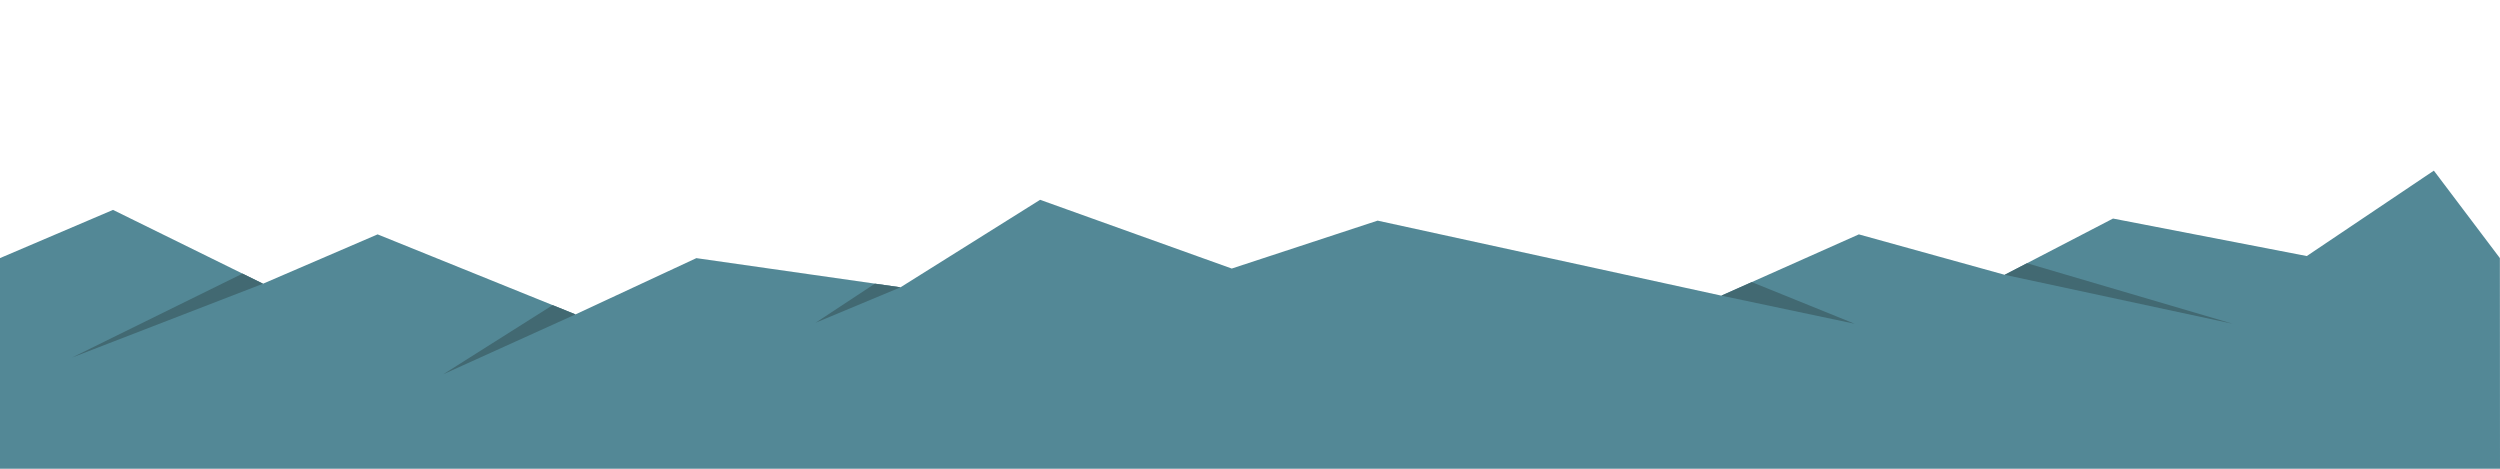
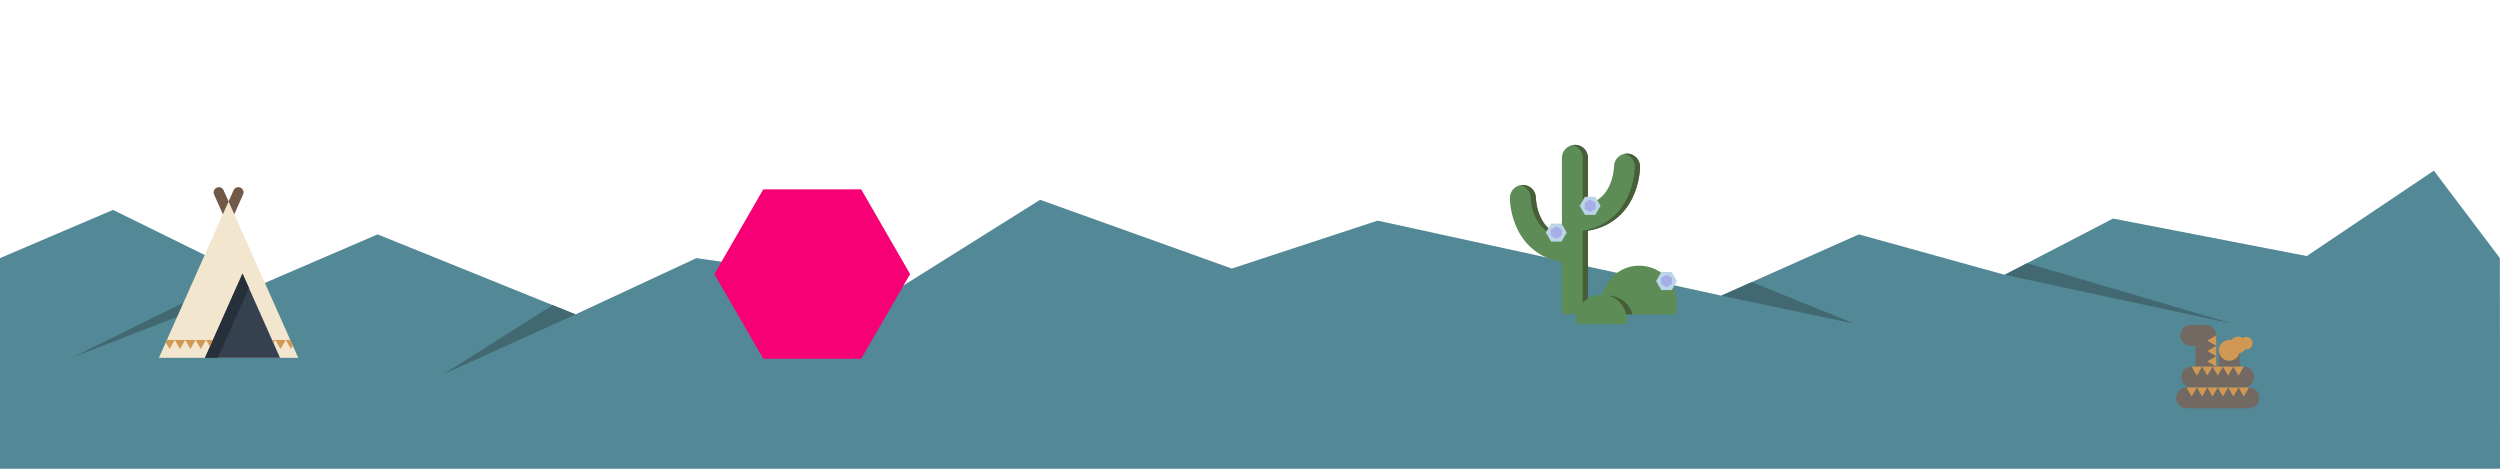
- <svg xmlns="http://www.w3.org/2000/svg" version="1.1" x="0px" y="0px" viewBox="0 0 4800 900" enable-background="new 0 0 4800 900" xml:space="preserve">
+ <svg xmlns="http://www.w3.org/2000/svg" version="1.1" x="0px" y="0px" width="4800px" height="900px" viewBox="0 0 4800 900" enable-background="new 0 0 4800 900" xml:space="preserve">
+   <g id="Layer_5">
+ </g>
+   <g id="Layer_3">
+ </g>
+   <g id="Layer_2">
+ </g>
+   <g id="Layer_1">
+ </g>
  <g id="measurement_x5F_tools">
    <g>
      <polygon fill="#538896" points="0,495.547 217,403 505,544.707 725,450 1105,603.617 1337,495.617 1729,551.617 1997,383.617     2365,515.617 2645,423.617 3305,567.617 3569,450 3849,527.617 4057,419.617 4429,491.617 4673,327.617 4799.77,495.547 4800,900     0,900   " />
      <polygon fill="#426972" points="505,544.707 138,686.617 465.63,525.336   " />
      <polygon fill="#426972" points="1729,551.617 1566,619.617 1679.86,544.597   " />
      <polygon fill="#426972" points="3305,567.617 3561.13,621.687 3363.368,541.613   " />
      <polygon fill="#426972" points="3849,527.617 4286.984,621.687 3891.836,505.375   " />
      <polygon fill="#426972" points="1105,603.617 851,718.617 1061.109,585.873   " />
    </g>
+     <g>
+       <g>
+         <path fill="#726962" d="M4235.15,623.937L4235.15,623.937h-28.945c-11.046,0-20,8.954-20,20s8.954,20,20,20h8.945v40h40v-60     C4255.15,632.891,4246.196,623.937,4235.15,623.937z" />
+         <g>
+           <polygon fill="#D19853" points="4255.15,663.937 4237.83,653.937 4255.15,643.937     " />
+           <polygon fill="#D19853" points="4255.15,683.937 4237.83,673.937 4255.15,663.937     " />
+           <polygon fill="#D19853" points="4255.15,703.937 4237.83,693.937 4255.15,683.937     " />
+         </g>
+       </g>
+       <line x1="4280.197" y1="672.678" x2="4280.197" y2="710.774" />
+       <rect x="4260.197" y="672.679" fill="#726962" width="40" height="31.259" />
+       <g>
+         <path fill="#726962" d="M4308.048,743.937h-100c-11.046,0-20-8.954-20-20s8.954-20,20-20h100c11.046,0,20,8.954,20,20     S4319.094,743.937,4308.048,743.937z" />
+         <polygon fill="#D19853" points="4228.048,703.937 4218.048,721.258 4208.048,703.937    " />
+         <polygon fill="#D19853" points="4248.048,703.937 4238.048,721.258 4228.048,703.937    " />
+         <polygon fill="#D19853" points="4268.048,703.937 4258.048,721.258 4248.048,703.937    " />
+         <polygon fill="#D19853" points="4288.048,703.937 4278.048,721.258 4268.048,703.937    " />
+         <polygon fill="#D19853" points="4308.048,703.937 4298.048,721.258 4288.048,703.937    " />
+       </g>
+       <g>
+         <path fill="#726962" d="M4318.048,783.937h-120c-11.046,0-20-8.954-20-20s8.954-20,20-20h120c11.046,0,20,8.954,20,20     S4329.094,783.937,4318.048,783.937z" />
+         <polygon fill="#D19853" points="4238.048,743.937 4228.048,761.258 4218.048,743.937    " />
+         <polygon fill="#D19853" points="4218.048,743.937 4208.048,761.258 4198.048,743.937    " />
+         <polygon fill="#D19853" points="4258.048,743.937 4248.048,761.258 4238.048,743.937    " />
+         <polygon fill="#D19853" points="4278.048,743.937 4268.048,761.258 4258.048,743.937    " />
+         <polygon fill="#D19853" points="4298.048,743.937 4288.048,761.258 4278.048,743.937    " />
+         <polygon fill="#D19853" points="4318.048,743.937 4308.048,761.258 4298.048,743.937    " />
+       </g>
+       <g>
+         <circle fill="#D19853" cx="4297.342" cy="662.251" r="15.998" />
+         <circle fill="#D19853" cx="4312.967" cy="658.865" r="11.999" />
+         <circle fill="#D19853" cx="4280.197" cy="672.678" r="19.998" />
+       </g>
+     </g>
+     <g>
+       <path fill="#725947" d="M438.87,421.347c-3.948,0-7.527-2.323-9.135-5.931l-18.71-41.993c-2.247-5.044,0.021-10.956,5.065-13.204    c5.044-2.246,10.955,0.021,13.204,5.065l9.575,21.491l9.575-21.491c2.248-5.045,8.159-7.312,13.204-5.065    c5.045,2.248,7.312,8.16,5.065,13.204l-18.71,41.993C446.397,419.023,442.818,421.347,438.87,421.347z" />
+       <polygon fill="#F2E7CE" points="438.87,386.775 305.124,686.95 572.615,686.95   " />
+       <polygon fill="#35414F" points="393.622,686.95 537.639,686.95 465.63,525.336   " />
+       <polygon fill="#D19853" points="345.548,670.01 355.548,652.689 335.548,652.689   " />
+       <polygon fill="#D19853" points="365.548,670.01 375.548,652.689 355.548,652.689   " />
+       <polygon fill="#D19853" points="385.548,670.01 395.548,652.689 375.548,652.689   " />
+       <polygon fill="#D19853" points="395.548,652.689 403.077,665.729 408.887,652.689   " />
+       <polygon fill="#D19853" points="525.099,658.805 528.63,652.689 522.374,652.689   " />
+       <polygon fill="#D19853" points="538.63,670.01 548.63,652.689 528.63,652.689   " />
+       <g>
+         <polygon fill="#D19853" points="335.548,652.689 320.389,652.689 318.28,657.422 325.548,670.01    " />
+         <polygon fill="#D19853" points="558.63,670.01 562.264,663.717 557.35,652.689 548.63,652.689    " />
+       </g>
+       <polygon fill="#25303A" points="465.63,525.336 393.622,686.95 418.246,686.95 477.943,552.969   " />
+     </g>
+     <g>
+       <g>
+         <path fill="#5E8C57" d="M3123.889,294.877c-13.808,0-25,11.192-25,25c0,0.191-0.424,19.946-9.86,38.819     c-8.636,17.271-21.875,28.239-40.14,33.159v-88.795c0-13.807-11.193-25-25-25s-25,11.193-25,25v148.978     c-18.265-4.92-31.504-15.887-40.14-33.159c-9.437-18.873-9.86-38.628-9.86-38.819c0-13.808-11.192-25-25-25s-25,11.192-25,25     c0,3.163,0.425,31.751,15.14,61.181c9.228,18.455,22.073,33.258,38.181,43.995c13.561,9.041,29.193,15.018,46.68,17.873v100.126     h50v-160.31c17.486-2.854,33.119-8.832,46.68-17.873c16.107-10.737,28.953-25.54,38.181-43.995     c14.715-29.43,15.14-58.018,15.14-61.181C3148.889,306.07,3137.697,294.877,3123.889,294.877z" />
+         <g>
+           <path fill="#475E38" d="M2938.889,380.061c0,0.191,0.424,19.946,9.86,38.819c8.636,17.271,21.875,28.239,40.14,33.159v-3.526      c-13.193-5.861-23.168-15.69-30.14-29.633c-9.437-18.873-9.86-38.628-9.86-38.819c0-13.808-11.192-25-25-25      c-1.712,0-3.384,0.173-5,0.501C2930.3,357.878,2938.889,367.966,2938.889,380.061z" />
+           <path fill="#475E38" d="M3038.889,303.061v88.795c3.521-0.948,6.85-2.127,10-3.526v-85.268c0-13.807-11.193-25-25-25      c-1.712,0-3.384,0.173-5,0.501C3030.3,280.879,3038.889,290.967,3038.889,303.061z" />
+           <path fill="#475E38" d="M3123.889,294.877c-1.712,0-3.384,0.173-5,0.501c11.411,2.316,20,12.404,20,24.499      c0,3.163-0.425,31.751-15.14,61.181c-9.228,18.455-22.073,33.258-38.181,43.995c-13.561,9.041-29.193,15.018-46.68,17.873      v160.31h10v-160.31c17.486-2.854,33.119-8.832,46.68-17.873c16.107-10.737,28.953-25.54,38.181-43.995      c14.715-29.43,15.14-58.018,15.14-61.181C3148.889,306.07,3137.697,294.877,3123.889,294.877z" />
+         </g>
+       </g>
+       <polygon fill="#BCD4E8" points="3043.04,412.504 3033.04,395.183 3043.04,377.863 3063.04,377.863 3073.04,395.183     3063.04,412.504   " />
+       <polygon fill="#BCD4E8" points="2978.064,463.825 2968.064,446.504 2978.064,429.184 2998.064,429.184 3008.064,446.504     2998.064,463.825   " />
+       <polygon fill="#A6AEE8" points="3063.419,401.175 3053.04,407.167 3042.662,401.175 3042.662,389.191 3053.04,383.199     3063.419,389.191   " />
+       <polygon fill="#A6AEE8" points="2998.443,452.496 2988.064,458.488 2977.686,452.496 2977.686,440.512 2988.064,434.52     2998.443,440.512   " />
+     </g>
+     <g>
+       <g>
+         <path fill="#5E8C57" d="M3216.529,603.774c2.07-6.734,3.189-13.883,3.189-21.296c0-39.978-32.409-72.386-72.386-72.386     s-72.386,32.408-72.386,72.386c0,7.412,1.119,14.562,3.189,21.296H3216.529z" />
+         <path fill="#475E38" d="M3087.69,567.642c-3.583,0-7.071,0.401-10.433,1.14c-0.85,4.437-1.311,9.011-1.311,13.696     c0,7.412,1.119,14.562,3.189,21.296h55.372C3129.08,582.985,3110.178,567.642,3087.69,567.642z" />
+         <path fill="#5E8C57" d="M3122.661,621.939c0.434-2.606,0.671-5.278,0.671-8.007c0-26.723-21.663-48.386-48.386-48.386     c-26.723,0-48.386,21.663-48.386,48.386c0,2.729,0.237,5.401,0.671,8.007H3122.661z" />
+       </g>
+       <polygon fill="#BCD4E8" points="3189.718,556.933 3179.718,539.612 3189.718,522.292 3209.718,522.292 3219.718,539.612     3209.718,556.933   " />
+       <polygon fill="#A6AEE8" points="3210.096,545.604 3199.718,551.596 3189.34,545.604 3189.34,533.62 3199.718,527.628     3210.096,533.62   " />
+     </g>
+     <polygon fill="#F80075" points="1465.551,688.934 1371.603,526.21 1465.551,363.487 1653.448,363.487 1747.396,526.21    1653.448,688.934  " />
  </g>
</svg>
